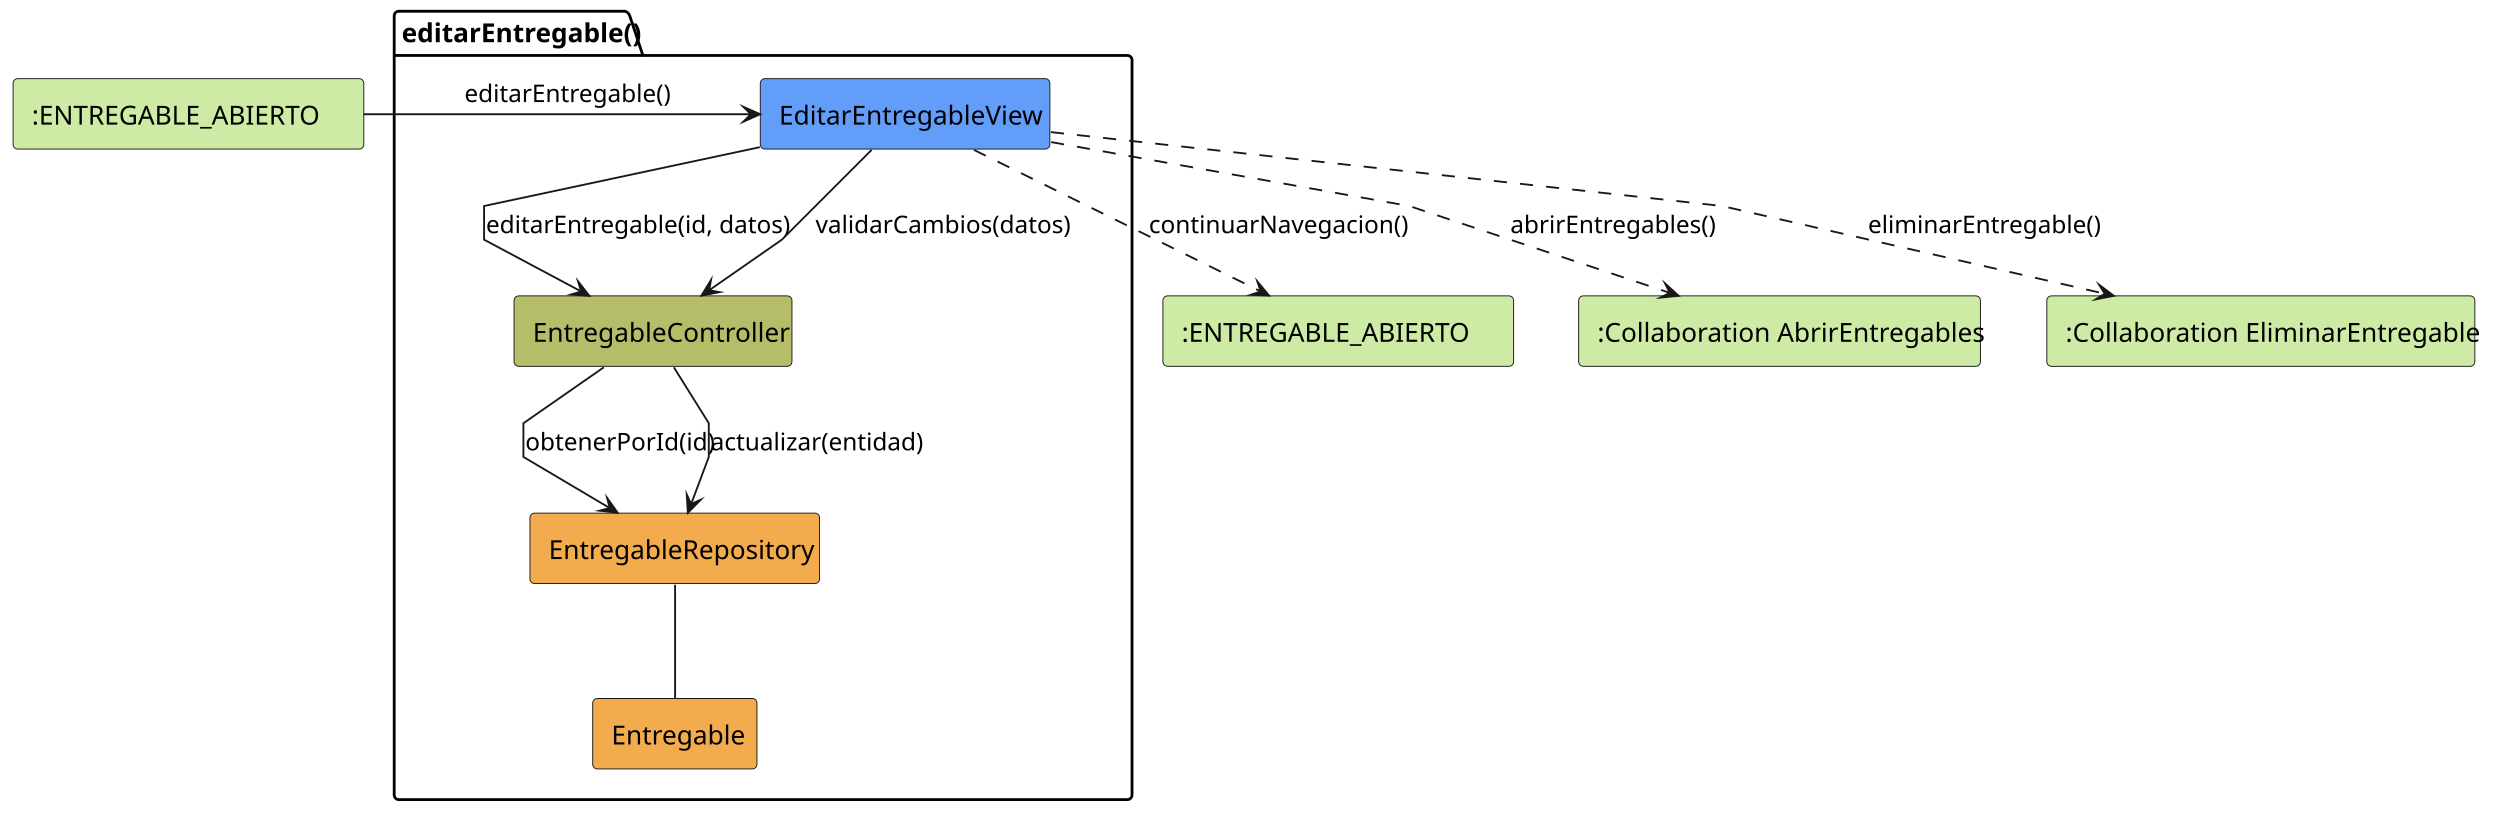
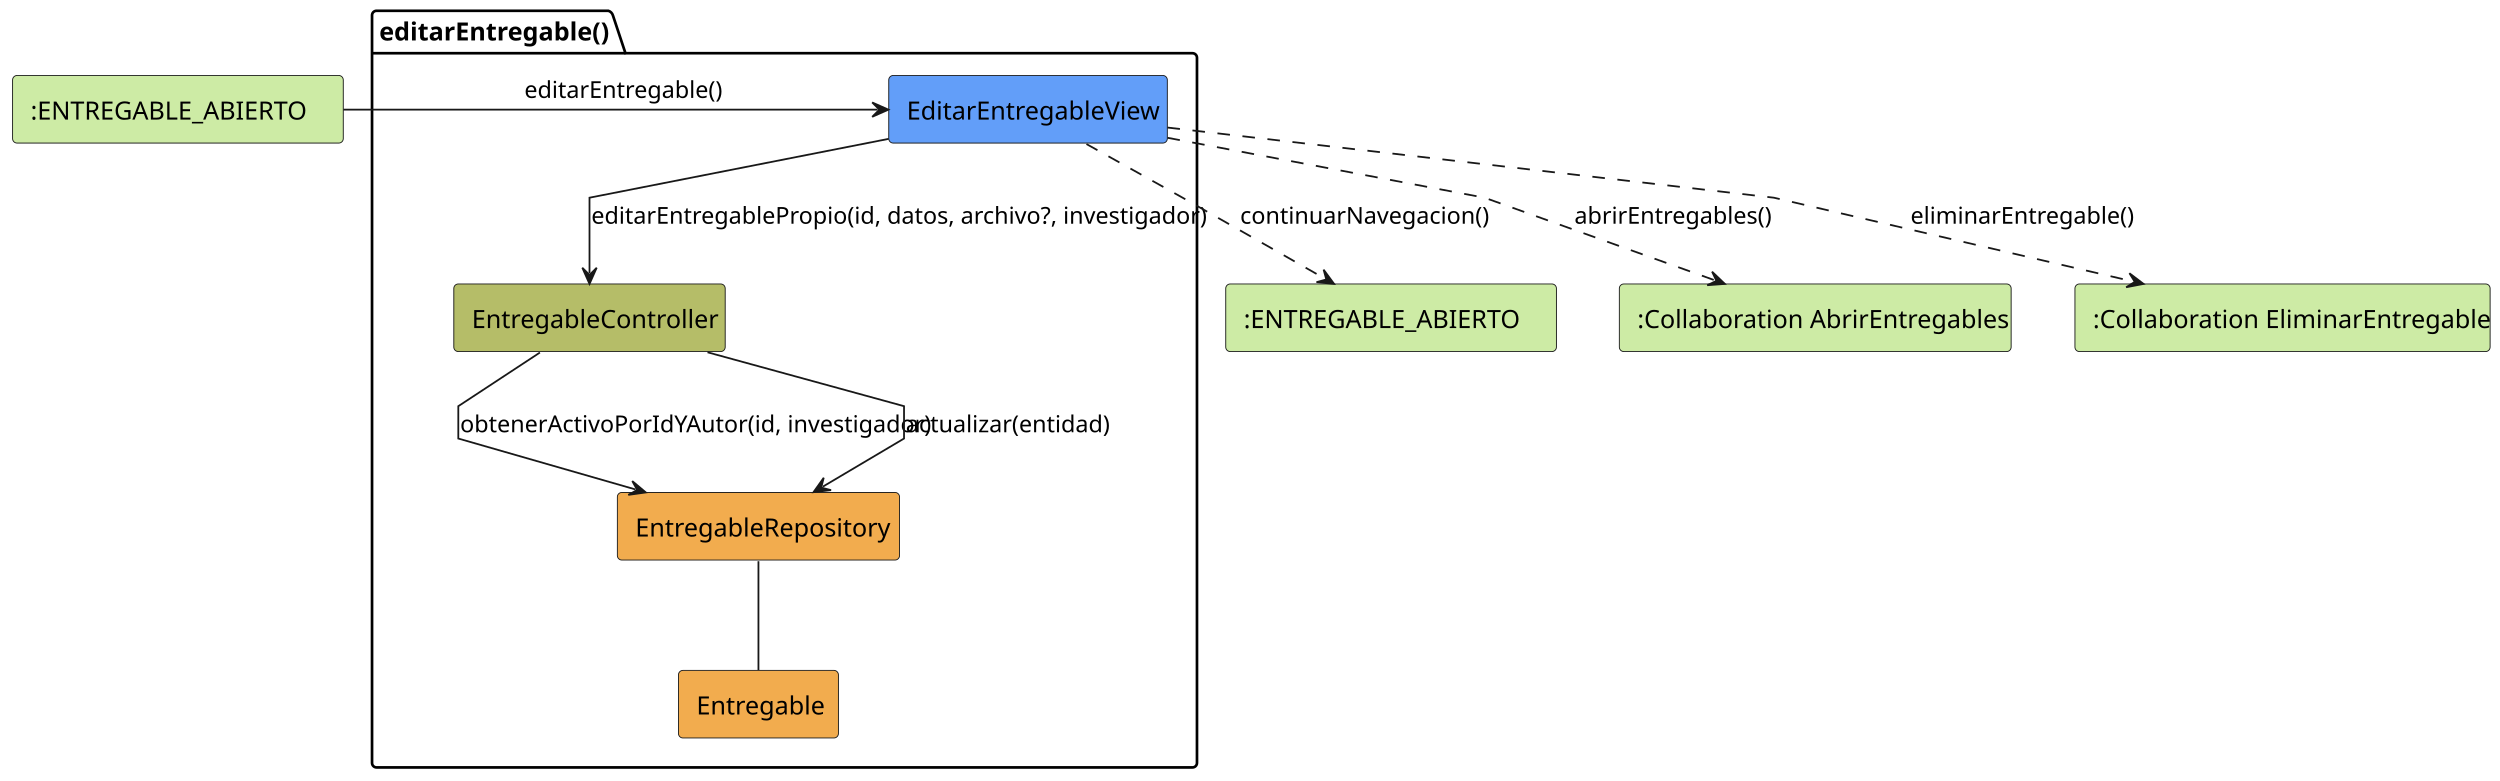
- <svg xmlns="http://www.w3.org/2000/svg" contentStyleType="text/css" data-diagram-type="DESCRIPTION" height="442px" preserveAspectRatio="none" style="width:1335px;height:442px;background:#FFFFFF;" version="1.1" viewBox="0 0 1335 442" width="1335px" zoomAndPan="magnify">
+ <svg xmlns="http://www.w3.org/2000/svg" contentStyleType="text/css" height="434px" preserveAspectRatio="none" style="width:1391px;height:434px;background:#FFFFFF;" version="1.1" viewBox="0 0 1391 434" width="1391px" zoomAndPan="magnify">
  <defs />
  <g>
-     <g class="cluster" data-qualified-name="editarEntregable" data-source-line="4" id="ent0002">
-       <path d="M213,6 L333.8,6 A3.75,3.75 0 0 1 336.3,8.5 L343.3,29.609 L602,29.609 A2.5,2.5 0 0 1 604.5,32.109 L604.5,424.5 A2.5,2.5 0 0 1 602,427 L213,427 A2.5,2.5 0 0 1 210.5,424.5 L210.5,8.5 A2.5,2.5 0 0 1 213,6" fill="none" style="stroke:#000000;stroke-width:1.5;" />
-       <line style="stroke:#000000;stroke-width:1.5;" x1="210.5" x2="343.3" y1="29.609" y2="29.609" />
-       <text fill="#000000" font-family="sans-serif" font-size="14" font-weight="700" lengthAdjust="spacing" textLength="119.8" x="214.5" y="22.533">editarEntregable()</text>
+     <g id="cluster_editarEntregable">
+       <path d="M209.5,6 L338.5,6 A3.75,3.75 0 0 1 341,8.5 L348,29.609 L663.5,29.609 A2.5,2.5 0 0 1 666,32.109 L666,424.5 A2.5,2.5 0 0 1 663.5,427 L209.5,427 A2.5,2.5 0 0 1 207,424.5 L207,8.5 A2.5,2.5 0 0 1 209.5,6 " fill="none" style="stroke:#000000;stroke-width:1.5;" />
+       <line style="stroke:#000000;stroke-width:1.5;" x1="207" x2="348" y1="29.609" y2="29.609" />
+       <text fill="#000000" font-family="sans-serif" font-size="14" font-weight="bold" lengthAdjust="spacing" textLength="128" x="211" y="22.533">editarEntregable()</text>
    </g>
-     <g class="entity" data-qualified-name="editarEntregable.EditarEntregableView" data-source-line="5" id="ent0003">
-       <rect fill="#629EF9" height="37.609" rx="2.5" ry="2.5" style="stroke:#181818;stroke-width:0.5;" width="154.634" x="406" y="42" />
-       <text fill="#000000" font-family="sans-serif" font-size="14" lengthAdjust="spacing" textLength="134.634" x="416" y="66.533">EditarEntregableView</text>
+     <g id="elem_EditarEntregableView">
+       <rect fill="#629EF9" height="37.609" rx="2.5" ry="2.5" style="stroke:#181818;stroke-width:0.5;" width="155" x="494.5" y="42" />
+       <text fill="#000000" font-family="sans-serif" font-size="14" lengthAdjust="spacing" textLength="135" x="504.5" y="66.533">EditarEntregableView</text>
    </g>
-     <g class="entity" data-qualified-name="editarEntregable.EntregableController" data-source-line="6" id="ent0004">
-       <rect fill="#B5BD68" height="37.609" rx="2.5" ry="2.5" style="stroke:#181818;stroke-width:0.5;" width="148.406" x="274.5" y="158" />
-       <text fill="#000000" font-family="sans-serif" font-size="14" lengthAdjust="spacing" textLength="128.406" x="284.5" y="182.533">EntregableController</text>
+     <g id="elem_EntregableController">
+       <rect fill="#B5BD68" height="37.609" rx="2.5" ry="2.5" style="stroke:#181818;stroke-width:0.5;" width="151" x="252.5" y="158" />
+       <text fill="#000000" font-family="sans-serif" font-size="14" lengthAdjust="spacing" textLength="131" x="262.5" y="182.533">EntregableController</text>
    </g>
-     <g class="entity" data-qualified-name="editarEntregable.EntregableRepository" data-source-line="7" id="ent0005">
-       <rect fill="#F2AC4E" height="37.609" rx="2.5" ry="2.5" style="stroke:#181818;stroke-width:0.5;" width="154.634" x="283" y="274" />
-       <text fill="#000000" font-family="sans-serif" font-size="14" lengthAdjust="spacing" textLength="134.634" x="293" y="298.533">EntregableRepository</text>
+     <g id="elem_EntregableRepository">
+       <rect fill="#F2AC4E" height="37.609" rx="2.5" ry="2.5" style="stroke:#181818;stroke-width:0.5;" width="157" x="343.5" y="274" />
+       <text fill="#000000" font-family="sans-serif" font-size="14" lengthAdjust="spacing" textLength="137" x="353.5" y="298.533">EntregableRepository</text>
    </g>
-     <g class="entity" data-qualified-name="editarEntregable.Entregable" data-source-line="8" id="ent0006">
-       <rect fill="#F2AC4E" height="37.609" rx="2.5" ry="2.5" style="stroke:#181818;stroke-width:0.5;" width="87.717" x="316.5" y="373" />
-       <text fill="#000000" font-family="sans-serif" font-size="14" lengthAdjust="spacing" textLength="67.717" x="326.5" y="397.533">Entregable</text>
+     <g id="elem_Entregable">
+       <rect fill="#F2AC4E" height="37.609" rx="2.5" ry="2.5" style="stroke:#181818;stroke-width:0.5;" width="89" x="377.5" y="373" />
+       <text fill="#000000" font-family="sans-serif" font-size="14" lengthAdjust="spacing" textLength="69" x="387.5" y="397.533">Entregable</text>
    </g>
-     <g class="entity" data-qualified-name="EstadoEntrada" data-source-line="3" id="ent0001">
-       <rect fill="#CDEBA5" height="37.609" rx="2.5" ry="2.5" style="stroke:#181818;stroke-width:0.5;" width="187.269" x="7" y="42" />
-       <text fill="#000000" font-family="sans-serif" font-size="14" lengthAdjust="spacing" textLength="167.269" x="17" y="66.533">:ENTREGABLE_ABIERTO</text>
+     <g id="elem_EstadoEntrada">
+       <rect fill="#CDEBA5" height="37.609" rx="2.5" ry="2.5" style="stroke:#181818;stroke-width:0.5;" width="184" x="7" y="42" />
+       <text fill="#000000" font-family="sans-serif" font-size="14" lengthAdjust="spacing" textLength="164" x="17" y="66.533">:ENTREGABLE_ABIERTO</text>
    </g>
-     <g class="entity" data-qualified-name="EstadoSalida" data-source-line="11" id="ent0007">
-       <rect fill="#CDEBA5" height="37.609" rx="2.5" ry="2.5" style="stroke:#181818;stroke-width:0.5;" width="187.269" x="621" y="158" />
-       <text fill="#000000" font-family="sans-serif" font-size="14" lengthAdjust="spacing" textLength="167.269" x="631" y="182.533">:ENTREGABLE_ABIERTO</text>
+     <g id="elem_EstadoSalida">
+       <rect fill="#CDEBA5" height="37.609" rx="2.5" ry="2.5" style="stroke:#181818;stroke-width:0.5;" width="184" x="682" y="158" />
+       <text fill="#000000" font-family="sans-serif" font-size="14" lengthAdjust="spacing" textLength="164" x="692" y="182.533">:ENTREGABLE_ABIERTO</text>
    </g>
-     <g class="entity" data-qualified-name="AbrirEntregables" data-source-line="12" id="ent0008">
-       <rect fill="#CDEBA5" height="37.609" rx="2.5" ry="2.5" style="stroke:#181818;stroke-width:0.5;" width="214.551" x="843" y="158" />
-       <text fill="#000000" font-family="sans-serif" font-size="14" lengthAdjust="spacing" textLength="194.551" x="853" y="182.533">:Collaboration AbrirEntregables</text>
+     <g id="elem_AbrirEntregables">
+       <rect fill="#CDEBA5" height="37.609" rx="2.5" ry="2.5" style="stroke:#181818;stroke-width:0.5;" width="218" x="901" y="158" />
+       <text fill="#000000" font-family="sans-serif" font-size="14" lengthAdjust="spacing" textLength="198" x="911" y="182.533">:Collaboration AbrirEntregables</text>
    </g>
-     <g class="entity" data-qualified-name="EliminarEntregable" data-source-line="13" id="ent0009">
-       <rect fill="#CDEBA5" height="37.609" rx="2.5" ry="2.5" style="stroke:#181818;stroke-width:0.5;" width="228.558" x="1093" y="158" />
-       <text fill="#000000" font-family="sans-serif" font-size="14" lengthAdjust="spacing" textLength="208.558" x="1103" y="182.533">:Collaboration EliminarEntregable</text>
+     <g id="elem_EliminarEntregable">
+       <rect fill="#CDEBA5" height="37.609" rx="2.5" ry="2.5" style="stroke:#181818;stroke-width:0.5;" width="231" x="1154.5" y="158" />
+       <text fill="#000000" font-family="sans-serif" font-size="14" lengthAdjust="spacing" textLength="211" x="1164.5" y="182.533">:Collaboration EliminarEntregable</text>
    </g>
-     <g class="link" data-entity-1="ent0001" data-entity-2="ent0003" data-link-type="dependency" data-source-line="15" id="lnk10">
-       <path d="M194.19,61 C259.19,61 339.74,61 400.92,61" fill="none" id="EstadoEntrada-to-EditarEntregableView" style="stroke:#181818;stroke-width:1;" />
-       <polygon fill="#181818" points="405.92,61,396.92,57,400.92,61,396.92,65,405.92,61" style="stroke:#181818;stroke-width:1;stroke-linejoin:miter;stroke-miterlimit:10;" />
-       <text fill="#000000" font-family="sans-serif" font-size="13" lengthAdjust="spacing" textLength="104.057" x="248" y="54.495">editarEntregable()</text>
+     <g id="link_EstadoEntrada_EditarEntregableView">
+       <path d="M191.04,61 C279.33,61 405.15,61 488.29,61 " fill="none" id="EstadoEntrada-to-EditarEntregableView" style="stroke:#181818;stroke-width:1.0;" />
+       <polygon fill="#181818" points="494.29,61,485.29,57,489.29,61,485.29,65,494.29,61" style="stroke:#181818;stroke-width:1.0;" />
+       <text fill="#000000" font-family="sans-serif" font-size="13" lengthAdjust="spacing" textLength="102" x="291.75" y="54.495">editarEntregable()</text>
    </g>
-     <g class="link" data-entity-1="ent0003" data-entity-2="ent0004" data-link-type="dependency" data-source-line="17" id="lnk11">
-       <path d="M405.75,78.59 C340.72,92.46 258.5,110 258.5,110 C258.5,110 258.5,128 258.5,128 C258.5,128 284.778,142.017 310.318,155.637" fill="none" id="EditarEntregableView-to-EntregableController" style="stroke:#181818;stroke-width:1;" />
-       <polygon fill="#181818" points="314.73,157.99,308.671,150.226,310.318,155.637,304.906,157.285,314.73,157.99" style="stroke:#181818;stroke-width:1;stroke-linejoin:miter;stroke-miterlimit:10;" />
-       <text fill="#000000" font-family="sans-serif" font-size="13" lengthAdjust="spacing" textLength="153.201" x="259.5" y="124.495">editarEntregable(id, datos)</text>
+     <g id="link_EditarEntregableView_EntregableController">
+       <path d="M494.46,77.25 C423.01,91.31 328,110 328,110 C328,110 328,132.42 328,151.97 " fill="none" id="EditarEntregableView-to-EntregableController" style="stroke:#181818;stroke-width:1.0;" />
+       <polygon fill="#181818" points="328,157.97,332,148.97,328,152.97,324,148.97,328,157.97" style="stroke:#181818;stroke-width:1.0;" />
+       <text fill="#000000" font-family="sans-serif" font-size="13" lengthAdjust="spacing" textLength="320" x="329" y="124.495">editarEntregablePropio(id, datos, archivo?, investigador)</text>
    </g>
-     <g class="link" data-entity-1="ent0003" data-entity-2="ent0004" data-link-type="dependency" data-source-line="18" id="lnk12">
-       <path d="M465.47,80.03 C445.92,99.58 417.5,128 417.5,128 C417.5,128 398.235,141.405 378.695,154.995" fill="none" id="EditarEntregableView-to-EntregableController-1" style="stroke:#181818;stroke-width:1;" />
-       <polygon fill="#181818" points="374.59,157.85,384.263,155.995,378.695,154.995,379.695,149.427,374.59,157.85" style="stroke:#181818;stroke-width:1;stroke-linejoin:miter;stroke-miterlimit:10;" />
-       <text fill="#000000" font-family="sans-serif" font-size="13" lengthAdjust="spacing" textLength="130.051" x="435.5" y="124.495">validarCambios(datos)</text>
+     <g id="link_EntregableController_EntregableRepository">
+       <path d="M300.4,196.15 C279.73,209.74 255,226 255,226 C255,226 255,244 255,244 C255,244 306.183,258.713 353.573,272.333 " fill="none" id="EntregableController-to-EntregableRepository" style="stroke:#181818;stroke-width:1.0;" />
+       <polygon fill="#181818" points="359.34,273.99,351.795,267.66,354.534,272.609,349.585,275.348,359.34,273.99" style="stroke:#181818;stroke-width:1.0;" />
+       <text fill="#000000" font-family="sans-serif" font-size="13" lengthAdjust="spacing" textLength="242" x="256" y="240.495">obtenerActivoPorIdYAutor(id, investigador)</text>
    </g>
-     <g class="link" data-entity-1="ent0004" data-entity-2="ent0005" data-link-type="dependency" data-source-line="19" id="lnk13">
-       <path d="M322.41,196.15 C302.87,209.74 279.5,226 279.5,226 C279.5,226 279.5,244 279.5,244 C279.5,244 302.638,257.712 325.578,271.302" fill="none" id="EntregableController-to-EntregableRepository" style="stroke:#181818;stroke-width:1;" />
-       <polygon fill="#181818" points="329.88,273.85,324.175,265.821,325.578,271.302,320.098,272.704,329.88,273.85" style="stroke:#181818;stroke-width:1;stroke-linejoin:miter;stroke-miterlimit:10;" />
-       <text fill="#000000" font-family="sans-serif" font-size="13" lengthAdjust="spacing" textLength="93.939" x="280.5" y="240.495">obtenerPorId(id)</text>
+     <g id="link_EntregableController_EntregableRepository">
+       <path d="M393.66,196.01 C443.32,209.63 503,226 503,226 C503,226 503,244 503,244 C503,244 480.722,257.202 457.782,270.792 " fill="none" id="EntregableController-to-EntregableRepository-1" style="stroke:#181818;stroke-width:1.0;" />
+       <polygon fill="#181818" points="452.62,273.85,462.402,272.704,456.922,271.302,458.325,265.821,452.62,273.85" style="stroke:#181818;stroke-width:1.0;" />
+       <text fill="#000000" font-family="sans-serif" font-size="13" lengthAdjust="spacing" textLength="106" x="504" y="240.495">actualizar(entidad)</text>
    </g>
-     <g class="link" data-entity-1="ent0004" data-entity-2="ent0005" data-link-type="dependency" data-source-line="20" id="lnk14">
-       <path d="M359.84,196.15 C368.34,209.74 378.5,226 378.5,226 C378.5,226 378.5,244 378.5,244 C378.5,244 374.154,255.578 369.064,269.168" fill="none" id="EntregableController-to-EntregableRepository-1" style="stroke:#181818;stroke-width:1;" />
-       <polygon fill="#181818" points="367.31,273.85,374.213,266.825,369.064,269.168,366.721,264.019,367.31,273.85" style="stroke:#181818;stroke-width:1;stroke-linejoin:miter;stroke-miterlimit:10;" />
-       <text fill="#000000" font-family="sans-serif" font-size="13" lengthAdjust="spacing" textLength="106.945" x="379.5" y="240.495">actualizar(entidad)</text>
+     <g id="link_EntregableRepository_Entregable">
+       <path d="M422,312.24 C422,329.59 422,355.52 422,372.84 " fill="none" id="EntregableRepository-Entregable" style="stroke:#181818;stroke-width:1.0;" />
    </g>
-     <g class="link" data-entity-1="ent0005" data-entity-2="ent0006" data-link-type="association" data-source-line="21" id="lnk15">
-       <path d="M360.5,312.24 C360.5,329.59 360.5,355.52 360.5,372.84" fill="none" id="EntregableRepository-Entregable" style="stroke:#181818;stroke-width:1;" />
+     <g id="link_EditarEntregableView_EstadoSalida">
+       <path d="M604.51,80.15 C628.87,93.74 658,110 658,110 C658,110 702.746,135.452 737.086,155.001 " fill="none" id="EditarEntregableView-to-EstadoSalida" style="stroke:#181818;stroke-width:1.0;stroke-dasharray:7.0,7.0;" />
+       <polygon fill="#181818" points="742.3,157.97,736.458,150.041,737.955,155.496,732.5,156.993,742.3,157.97" style="stroke:#181818;stroke-width:1.0;" />
+       <text fill="#000000" font-family="sans-serif" font-size="13" lengthAdjust="spacing" textLength="127" x="690" y="124.495">continuarNavegacion()</text>
    </g>
-     <g class="link" data-entity-1="ent0003" data-entity-2="ent0007" data-link-type="dependency" data-source-line="22" id="lnk16">
-       <path d="M520.1,80.06 C563.23,101.35 629.986,134.287 673.206,155.617" fill="none" id="EditarEntregableView-to-EstadoSalida" style="stroke:#181818;stroke-width:1;stroke-dasharray:7,7;" />
-       <polygon fill="#181818" points="677.69,157.83,671.39,150.26,673.206,155.617,667.849,157.434,677.69,157.83" style="stroke:#181818;stroke-width:1;stroke-linejoin:miter;stroke-miterlimit:10;" />
-       <text fill="#000000" font-family="sans-serif" font-size="13" lengthAdjust="spacing" textLength="130.793" x="613.5" y="124.495">continuarNavegacion()</text>
+     <g id="link_EditarEntregableView_AbrirEntregables">
+       <path d="M649.59,76.66 C724.29,90.78 826,110 826,110 C826,110 899.593,136.393 954.073,155.943 " fill="none" id="EditarEntregableView-to-AbrirEntregables" style="stroke:#181818;stroke-width:1.0;stroke-dasharray:7.0,7.0;" />
+       <polygon fill="#181818" points="959.72,157.97,952.6,151.165,955.014,156.281,949.898,158.695,959.72,157.97" style="stroke:#181818;stroke-width:1.0;" />
+       <text fill="#000000" font-family="sans-serif" font-size="13" lengthAdjust="spacing" textLength="102" x="876" y="124.495">abrirEntregables()</text>
    </g>
-     <g class="link" data-entity-1="ent0003" data-entity-2="ent0008" data-link-type="dependency" data-source-line="23" id="lnk17">
-       <path d="M561.31,75.88 C640.75,90.06 752.5,110 752.5,110 C752.5,110 833.027,136.838 891.657,156.388" fill="none" id="EditarEntregableView-to-AbrirEntregables" style="stroke:#181818;stroke-width:1;stroke-dasharray:7,7;" />
-       <polygon fill="#181818" points="896.4,157.97,889.127,151.328,891.657,156.388,886.597,158.918,896.4,157.97" style="stroke:#181818;stroke-width:1;stroke-linejoin:miter;stroke-miterlimit:10;" />
-       <text fill="#000000" font-family="sans-serif" font-size="13" lengthAdjust="spacing" textLength="104.044" x="806.5" y="124.495">abrirEntregables()</text>
-     </g>
-     <g class="link" data-entity-1="ent0003" data-entity-2="ent0009" data-link-type="dependency" data-source-line="24" id="lnk18">
-       <path d="M561.2,70.55 C686.55,84.35 919.5,110 919.5,110 C919.5,110 1038.656,137.303 1123.926,156.853" fill="none" id="EditarEntregableView-to-EliminarEntregable" style="stroke:#181818;stroke-width:1;stroke-dasharray:7,7;" />
-       <polygon fill="#181818" points="1128.8,157.97,1120.921,152.06,1123.926,156.853,1119.134,159.858,1128.8,157.97" style="stroke:#181818;stroke-width:1;stroke-linejoin:miter;stroke-miterlimit:10;" />
-       <text fill="#000000" font-family="sans-serif" font-size="13" lengthAdjust="spacing" textLength="117.051" x="997.5" y="124.495">eliminarEntregable()</text>
+     <g id="link_EditarEntregableView_EliminarEntregable">
+       <path d="M649.57,70.97 C769.69,84.87 987,110 987,110 C987,110 1103.037,137.057 1186.827,156.607 " fill="none" id="EditarEntregableView-to-EliminarEntregable" style="stroke:#181818;stroke-width:1.0;stroke-dasharray:7.0,7.0;" />
+       <polygon fill="#181818" points="1192.67,157.97,1184.814,152.03,1187.801,156.834,1182.996,159.82,1192.67,157.97" style="stroke:#181818;stroke-width:1.0;" />
+       <text fill="#000000" font-family="sans-serif" font-size="13" lengthAdjust="spacing" textLength="115" x="1063" y="124.495">eliminarEntregable()</text>
    </g>
  </g>
</svg>
